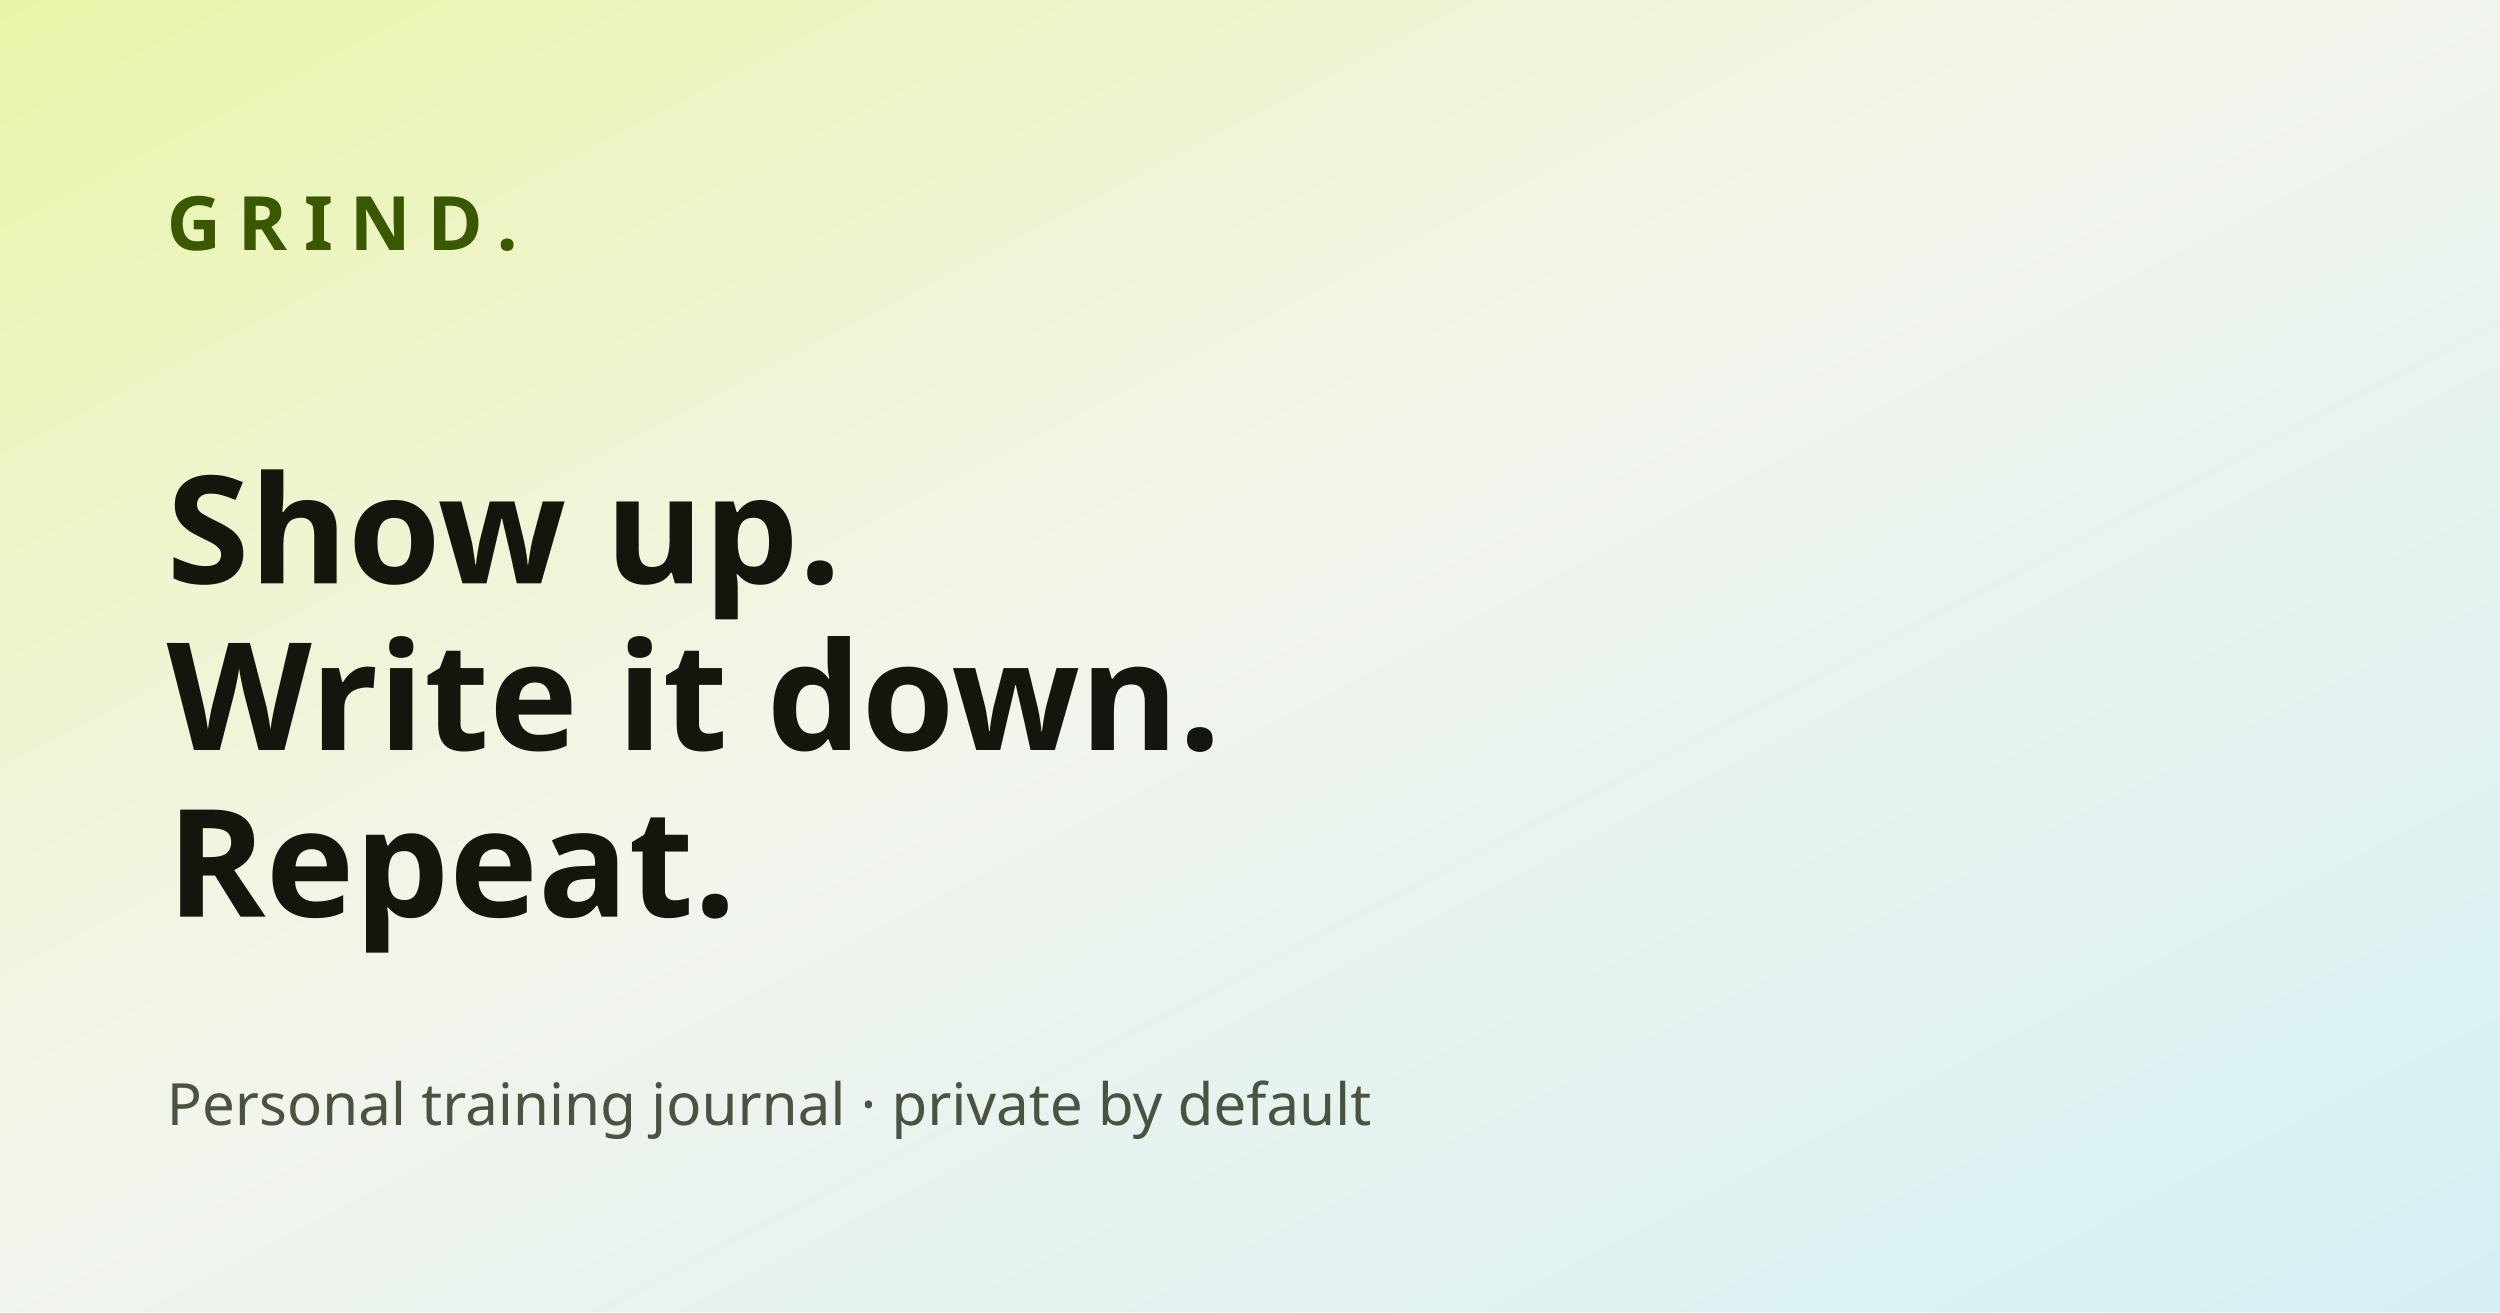
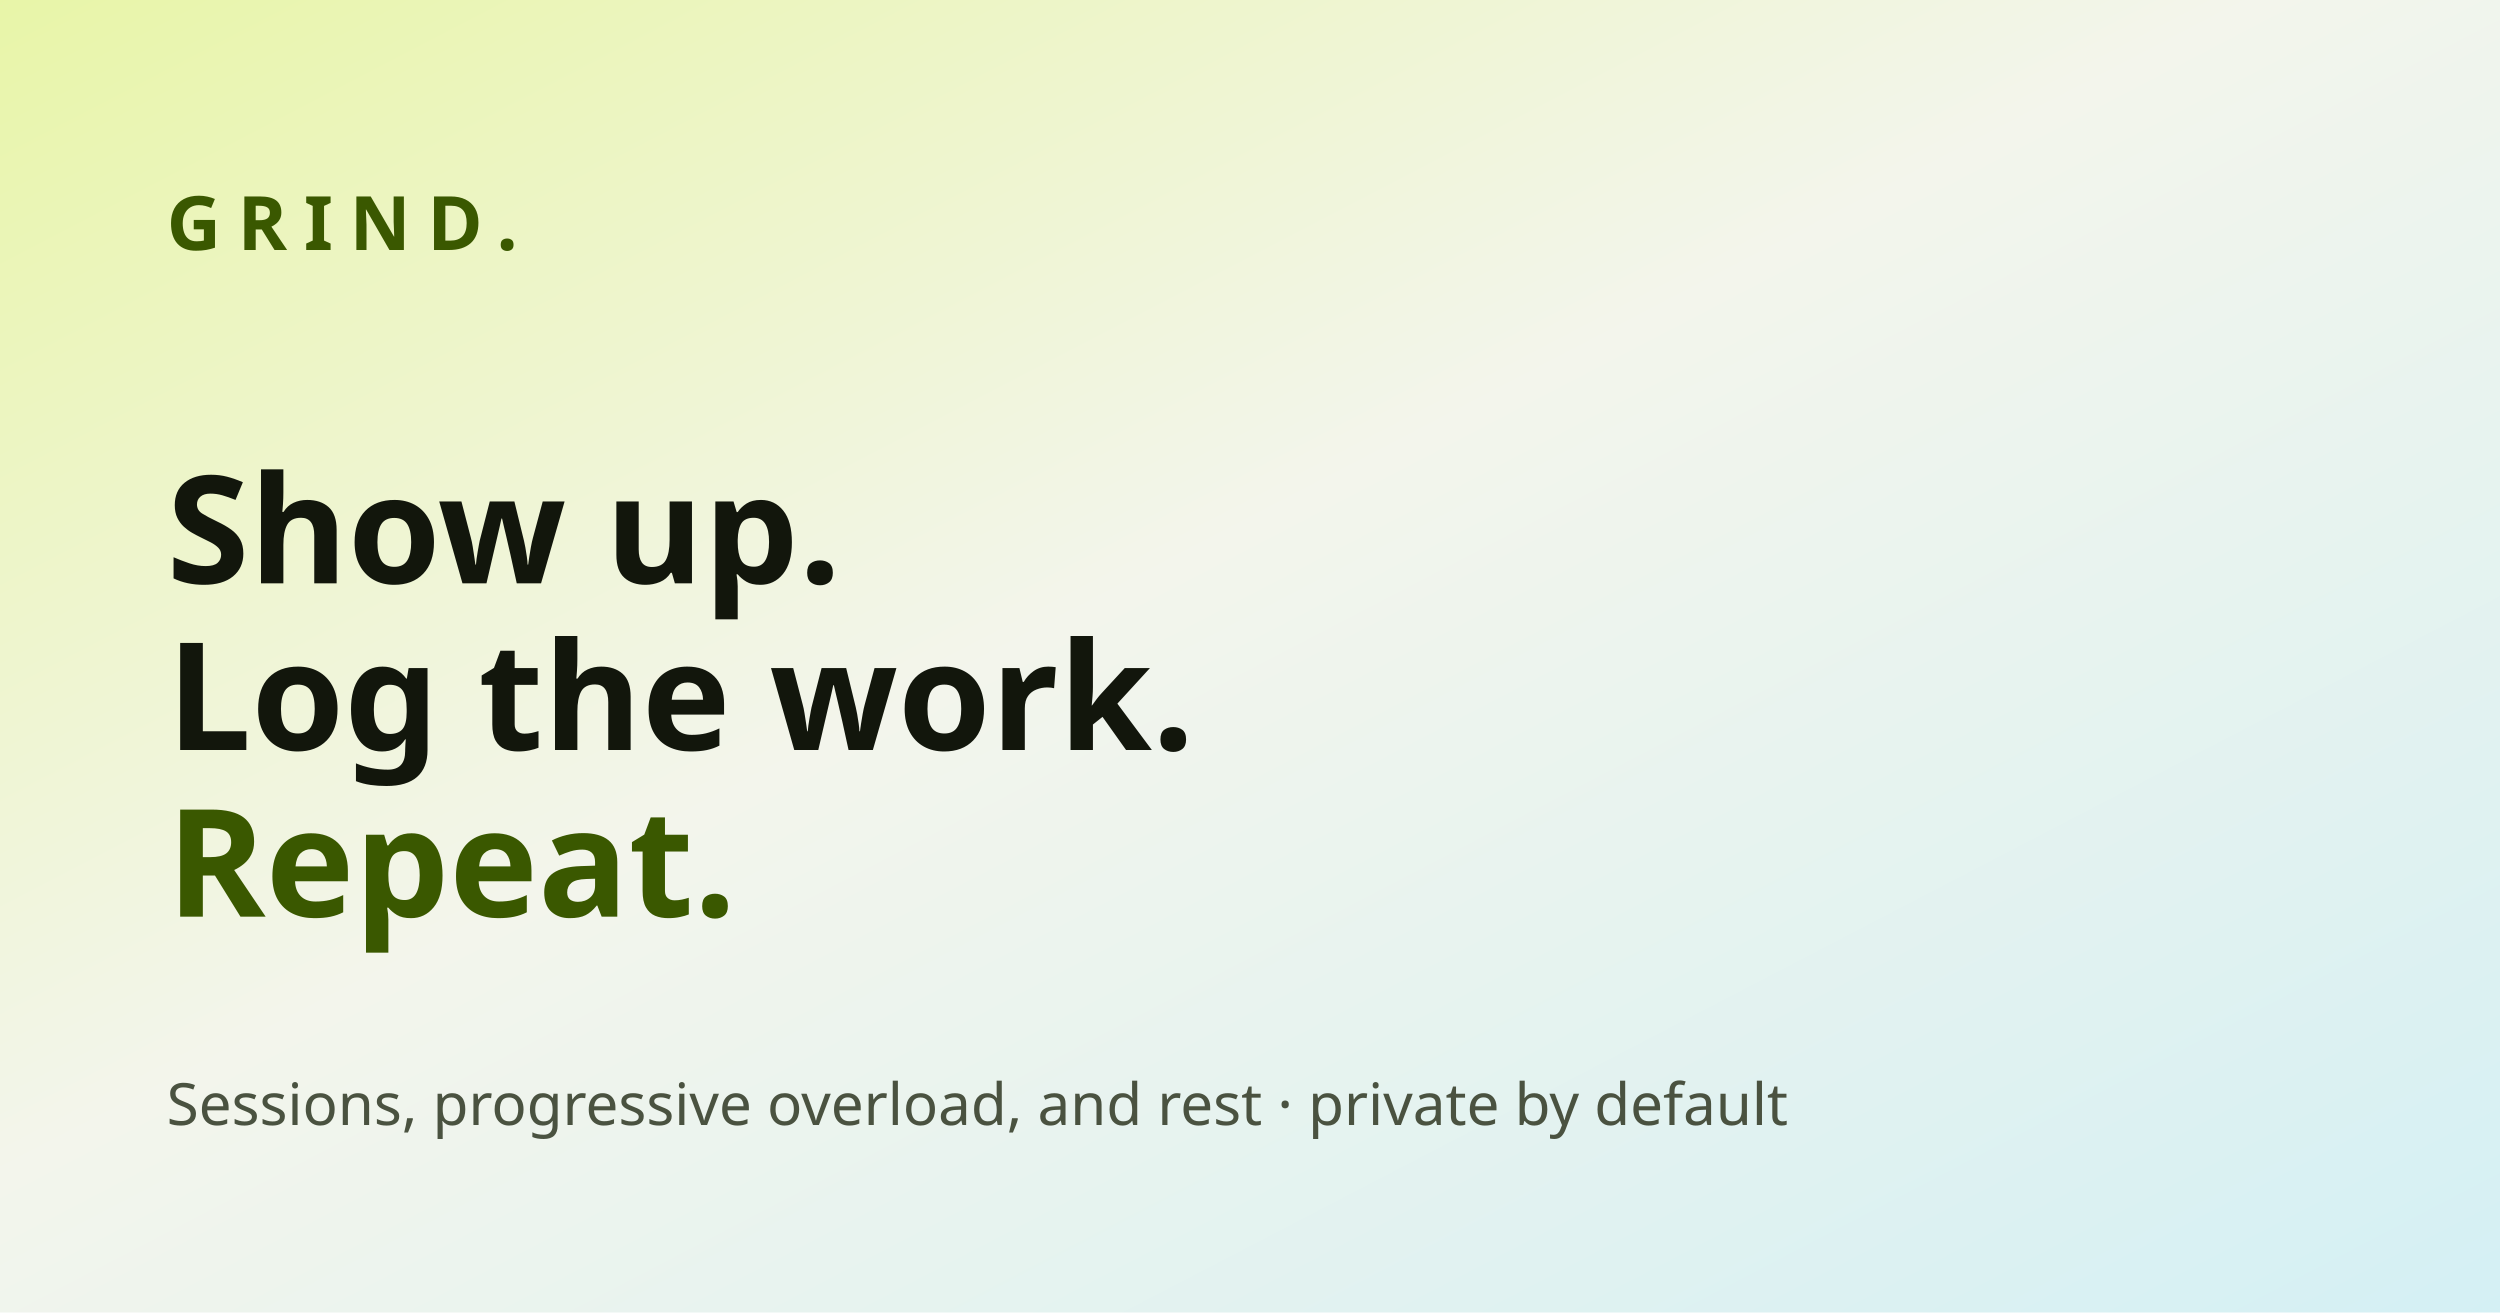
<svg xmlns="http://www.w3.org/2000/svg" width="1200" height="630" viewBox="0 0 1200 630" role="img" aria-label="GRIND">
  <defs>
    <linearGradient id="bg" x1="0%" y1="0%" x2="100%" y2="100%">
      <stop offset="0%" stop-color="#e8f5a8" />
      <stop offset="45%" stop-color="#f3f5ec" />
      <stop offset="100%" stop-color="#d4f0f4" />
    </linearGradient>
  </defs>
  <rect width="1200" height="630" fill="url(#bg)" />
  <text x="80" y="120" font-family="system-ui,Segoe UI,sans-serif" font-size="36" font-weight="800" letter-spacing="8" fill="#3a5800">GRIND.</text>
  <text x="80" y="280" font-family="system-ui,Segoe UI,sans-serif" font-size="72" font-weight="900" fill="#12160c">Show up.</text>
-   <text x="80" y="360" font-family="system-ui,Segoe UI,sans-serif" font-size="72" font-weight="900" fill="#12160c">Write it down.</text>
-   <text x="80" y="440" font-family="system-ui,Segoe UI,sans-serif" font-size="72" font-weight="900" fill="#12160c">Repeat.</text>
-   <text x="80" y="540" font-family="system-ui,Segoe UI,sans-serif" font-size="28" font-weight="500" fill="#4a5240">Personal training journal · private by default</text>
+   <text x="80" y="360" font-family="system-ui,Segoe UI,sans-serif" font-size="72" font-weight="900" fill="#12160c">Log the work.</text>
+   <text x="80" y="440" font-family="system-ui,Segoe UI,sans-serif" font-size="72" font-weight="900" fill="#3a5800">Repeat.</text>
+   <text x="80" y="540" font-family="system-ui,Segoe UI,sans-serif" font-size="28" font-weight="500" fill="#4a5240">Sessions, progressive overload, and rest · private by default</text>
</svg>
